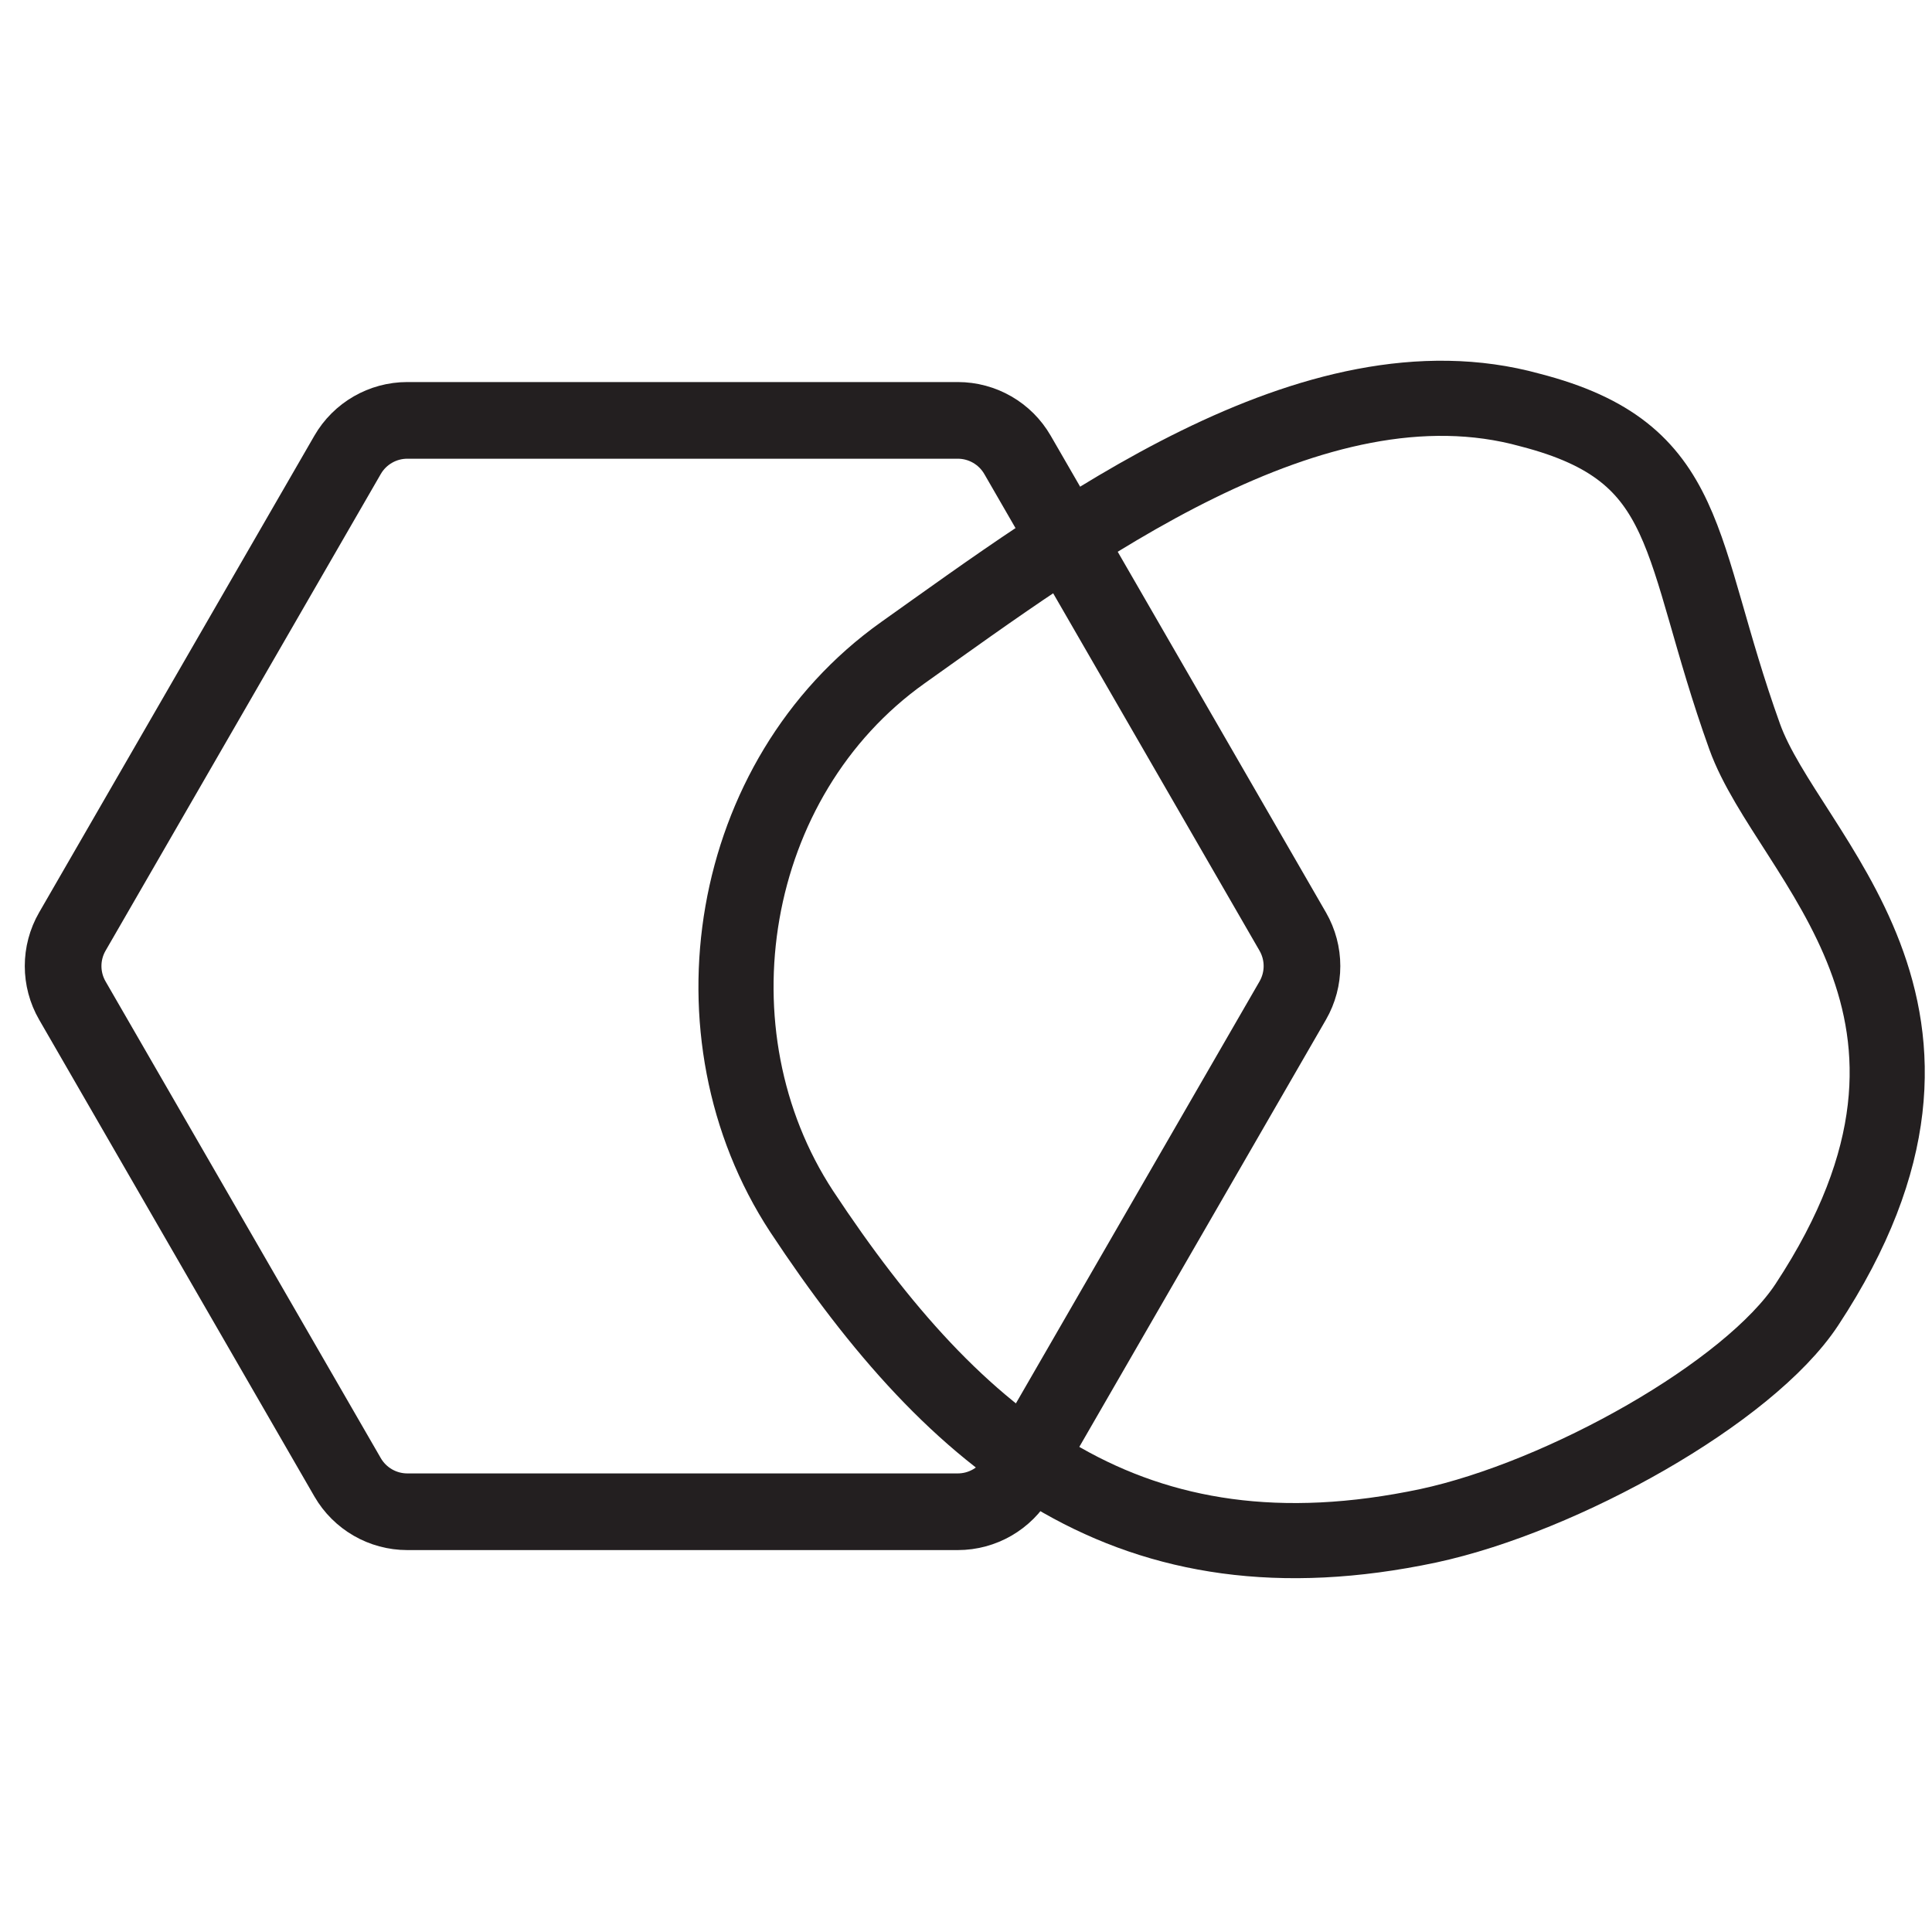
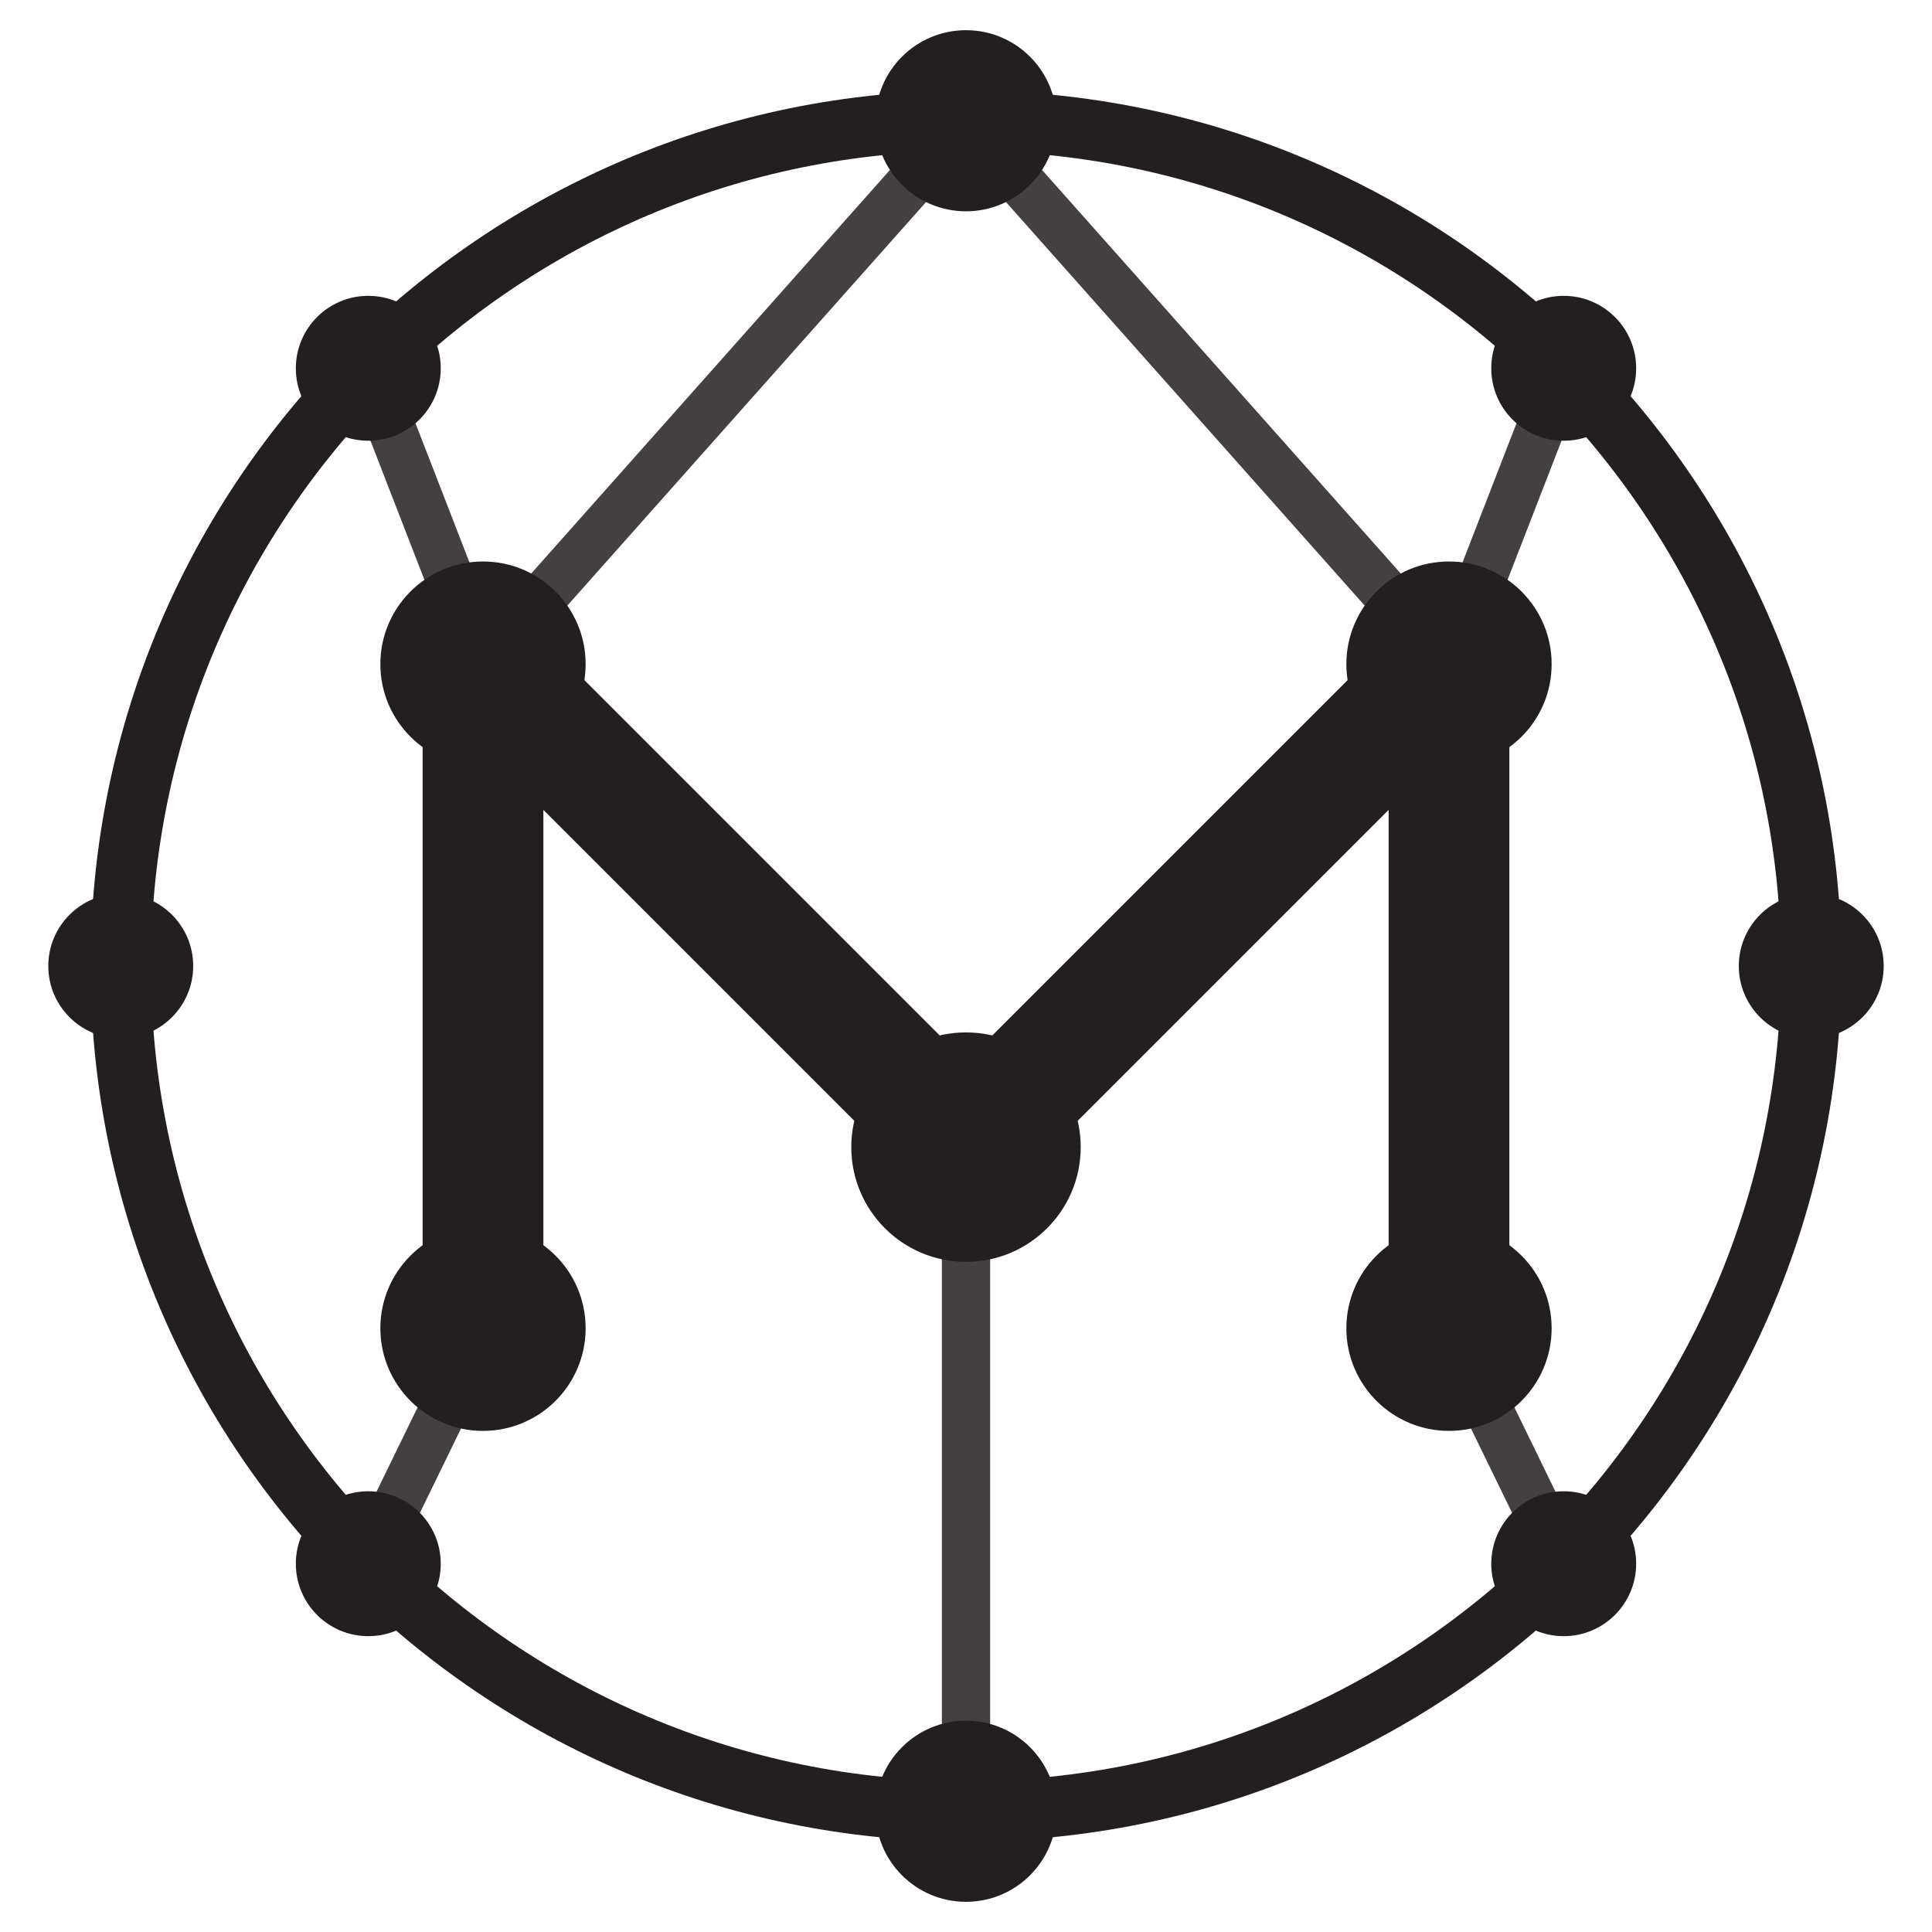
- <svg xmlns="http://www.w3.org/2000/svg" width="252" height="252" viewBox="0 0 252 252" fill="none">
-   <path d="M53.13 54.832C49.914 54.832 46.943 56.547 45.335 59.332L9.438 121.508C7.83 124.293 7.83 127.724 9.438 130.508L45.335 192.685C46.943 195.469 49.914 197.185 53.13 197.185L124.925 197.185C128.14 197.185 131.112 195.469 132.719 192.685L168.617 130.508C170.225 127.724 170.225 124.293 168.617 121.508L132.719 59.332C131.112 56.547 128.14 54.832 124.925 54.832L53.13 54.832Z" stroke="#231F20" stroke-width="10" />
-   <path d="M199.571 53.481C221.09 59.019 218.638 71.231 227.562 96.071C233.288 112.007 260.969 131.768 235.673 170.181C228.124 181.644 203.849 195.245 186.285 199.018C147.589 207.201 124.788 188.63 104.561 158.011C89.386 134.851 94.748 101.508 117.765 85.135C139.578 69.661 171.283 45.65 199.571 53.481Z" stroke="#231F20" stroke-width="9.8" />
+ <svg xmlns="http://www.w3.org/2000/svg" width="252" height="252" viewBox="0 0 64 64" fill="none">
+   <g stroke="#231F20" stroke-linecap="round" stroke-linejoin="round">
+     <circle cx="32" cy="32" r="28" stroke-width="2" />
+     <g stroke-width="1.6" opacity="0.85">
+       <line x1="16" y1="22" x2="12.2" y2="12.2" />
+       <line x1="48" y1="22" x2="51.8" y2="12.2" />
+       <line x1="16" y1="44" x2="12.2" y2="51.8" />
+       <line x1="48" y1="44" x2="51.8" y2="51.8" />
+       <line x1="32" y1="38" x2="32" y2="60" />
+       <line x1="16" y1="22" x2="32" y2="4" />
+       <line x1="48" y1="22" x2="32" y2="4" />
+     </g>
+     <polyline points="16,44 16,22 32,38 48,22 48,44" stroke-width="4" />
+   </g>
+   <g fill="#231F20">
+     <circle cx="32" cy="4" r="3" />
+     <circle cx="51.8" cy="12.2" r="2.4" />
+     <circle cx="60" cy="32" r="2.4" />
+     <circle cx="51.8" cy="51.8" r="2.4" />
+     <circle cx="32" cy="60" r="3" />
+     <circle cx="12.2" cy="51.8" r="2.4" />
+     <circle cx="4" cy="32" r="2.4" />
+     <circle cx="12.2" cy="12.2" r="2.4" />
+     <circle cx="16" cy="44" r="3.4" />
+     <circle cx="16" cy="22" r="3.4" />
+     <circle cx="32" cy="38" r="3.8" />
+     <circle cx="48" cy="22" r="3.4" />
+     <circle cx="48" cy="44" r="3.4" />
+   </g>
</svg>
